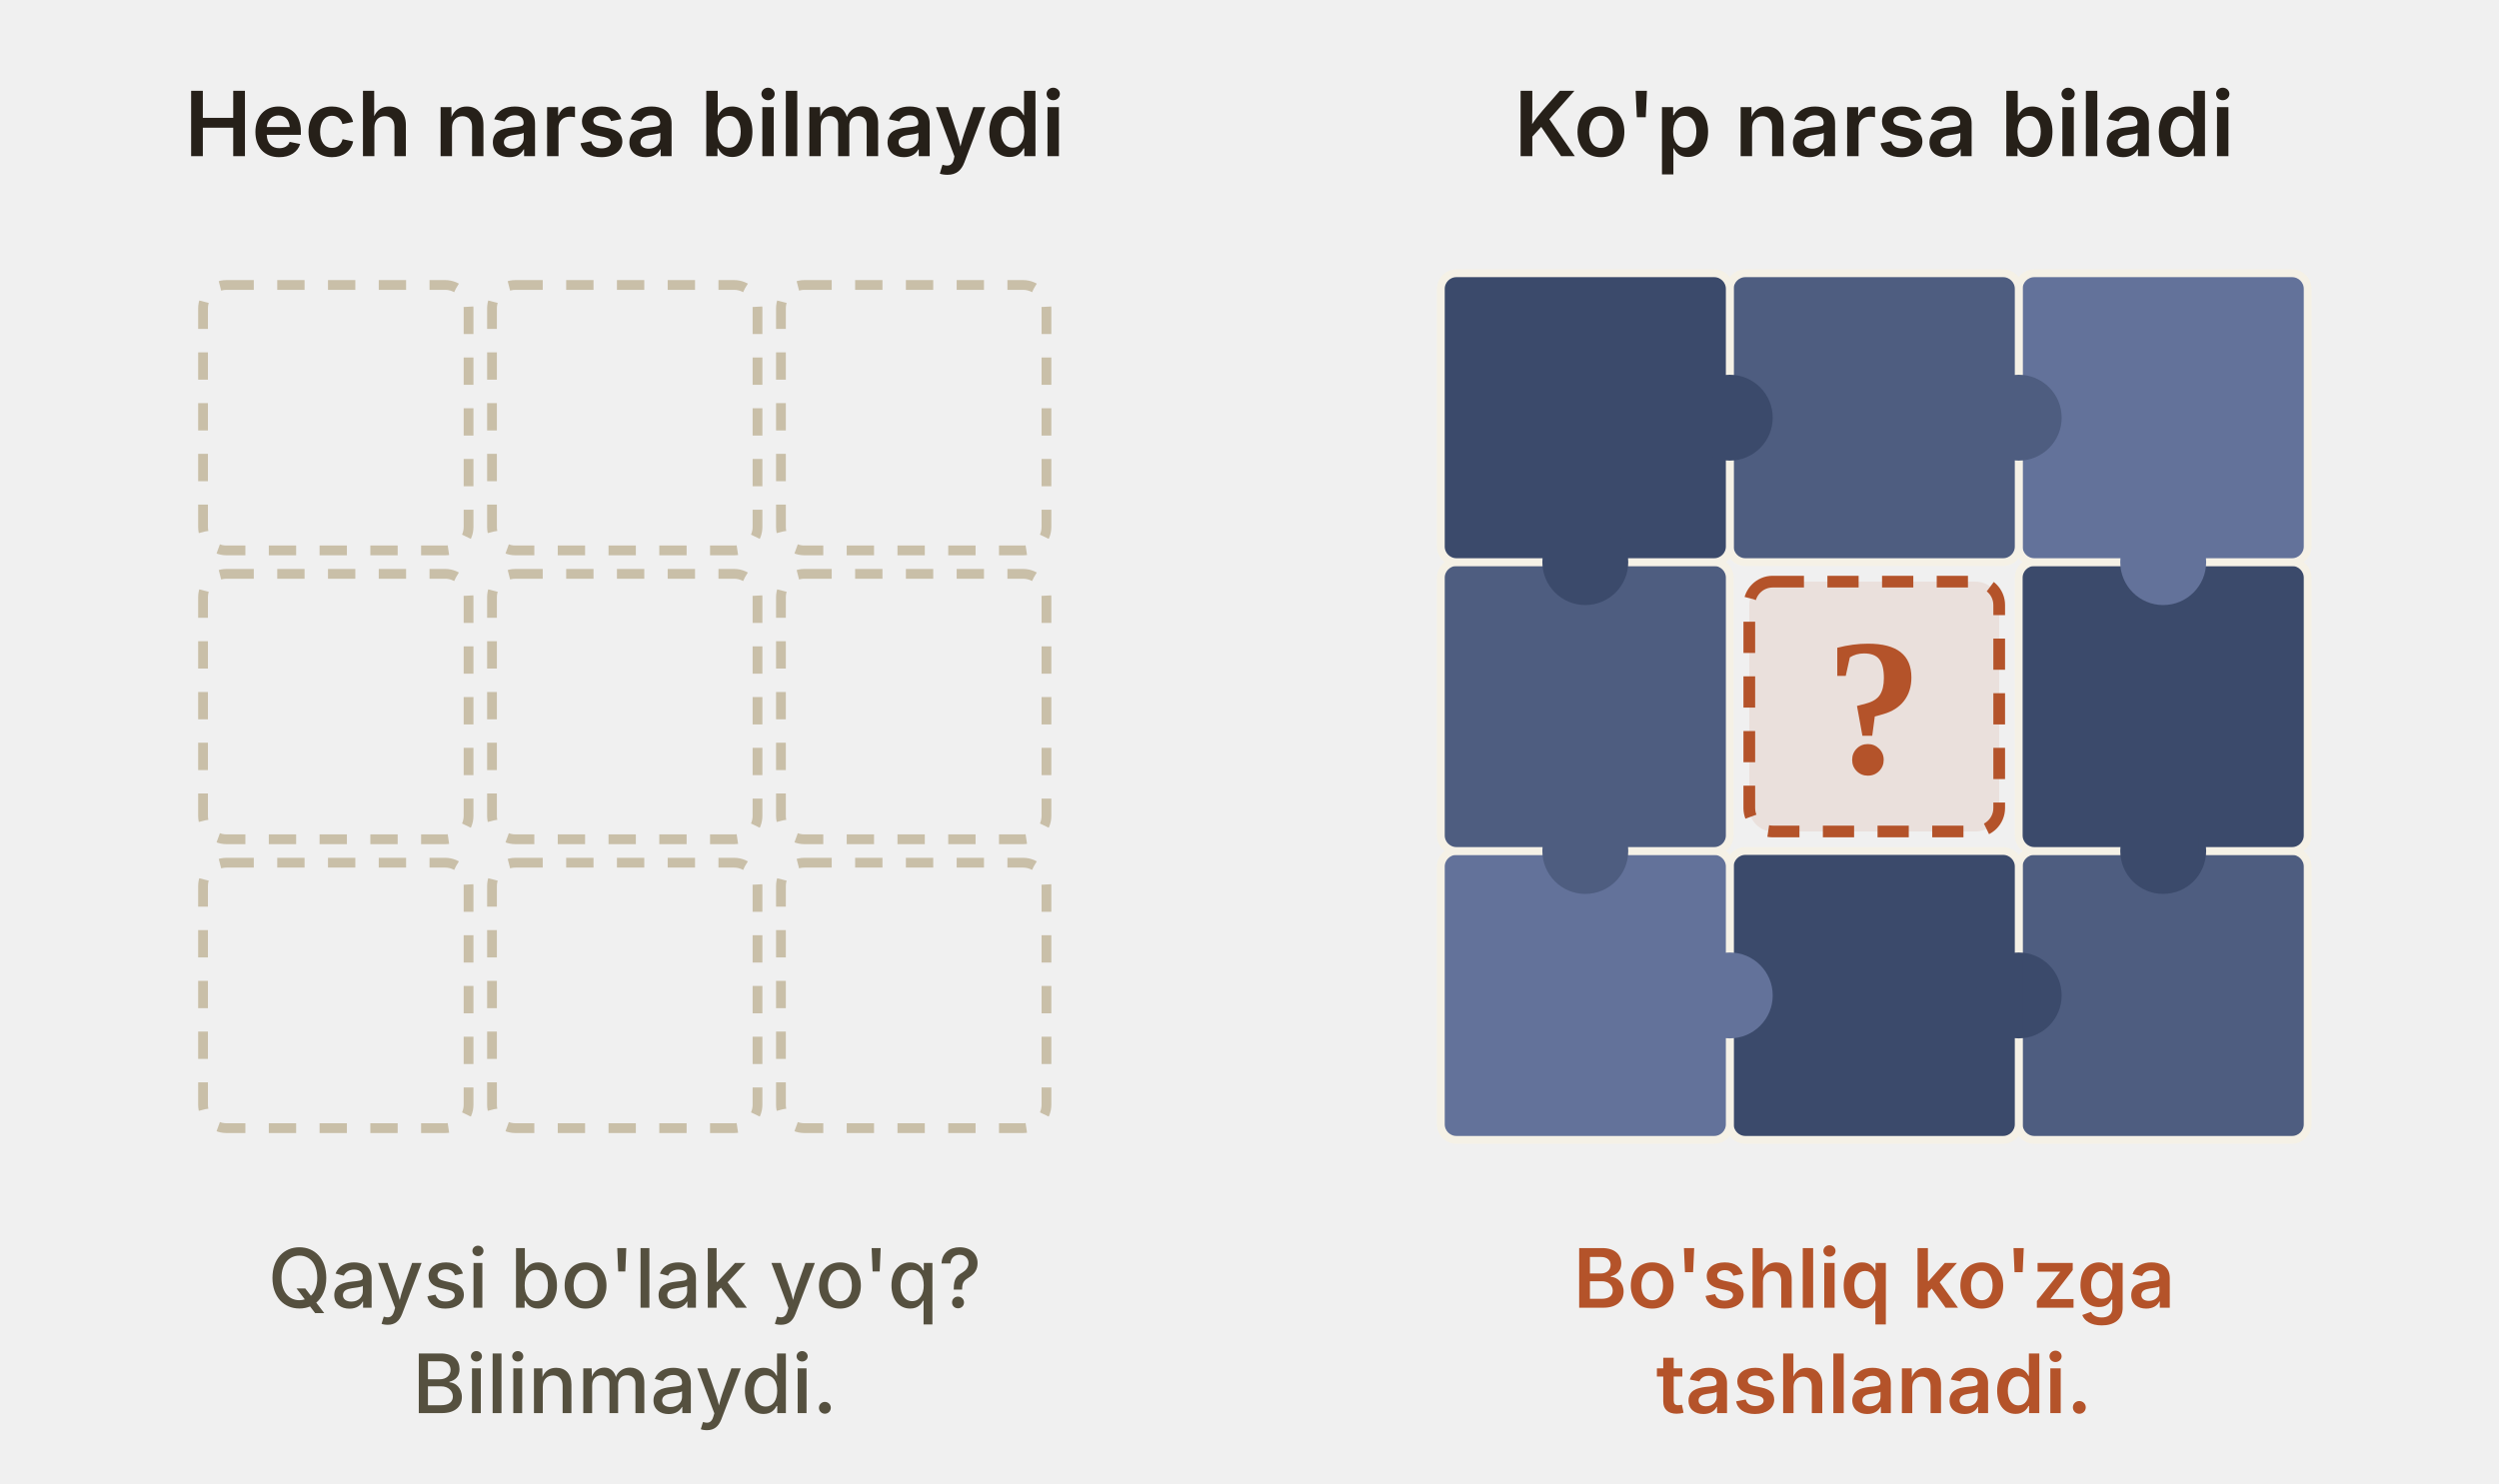
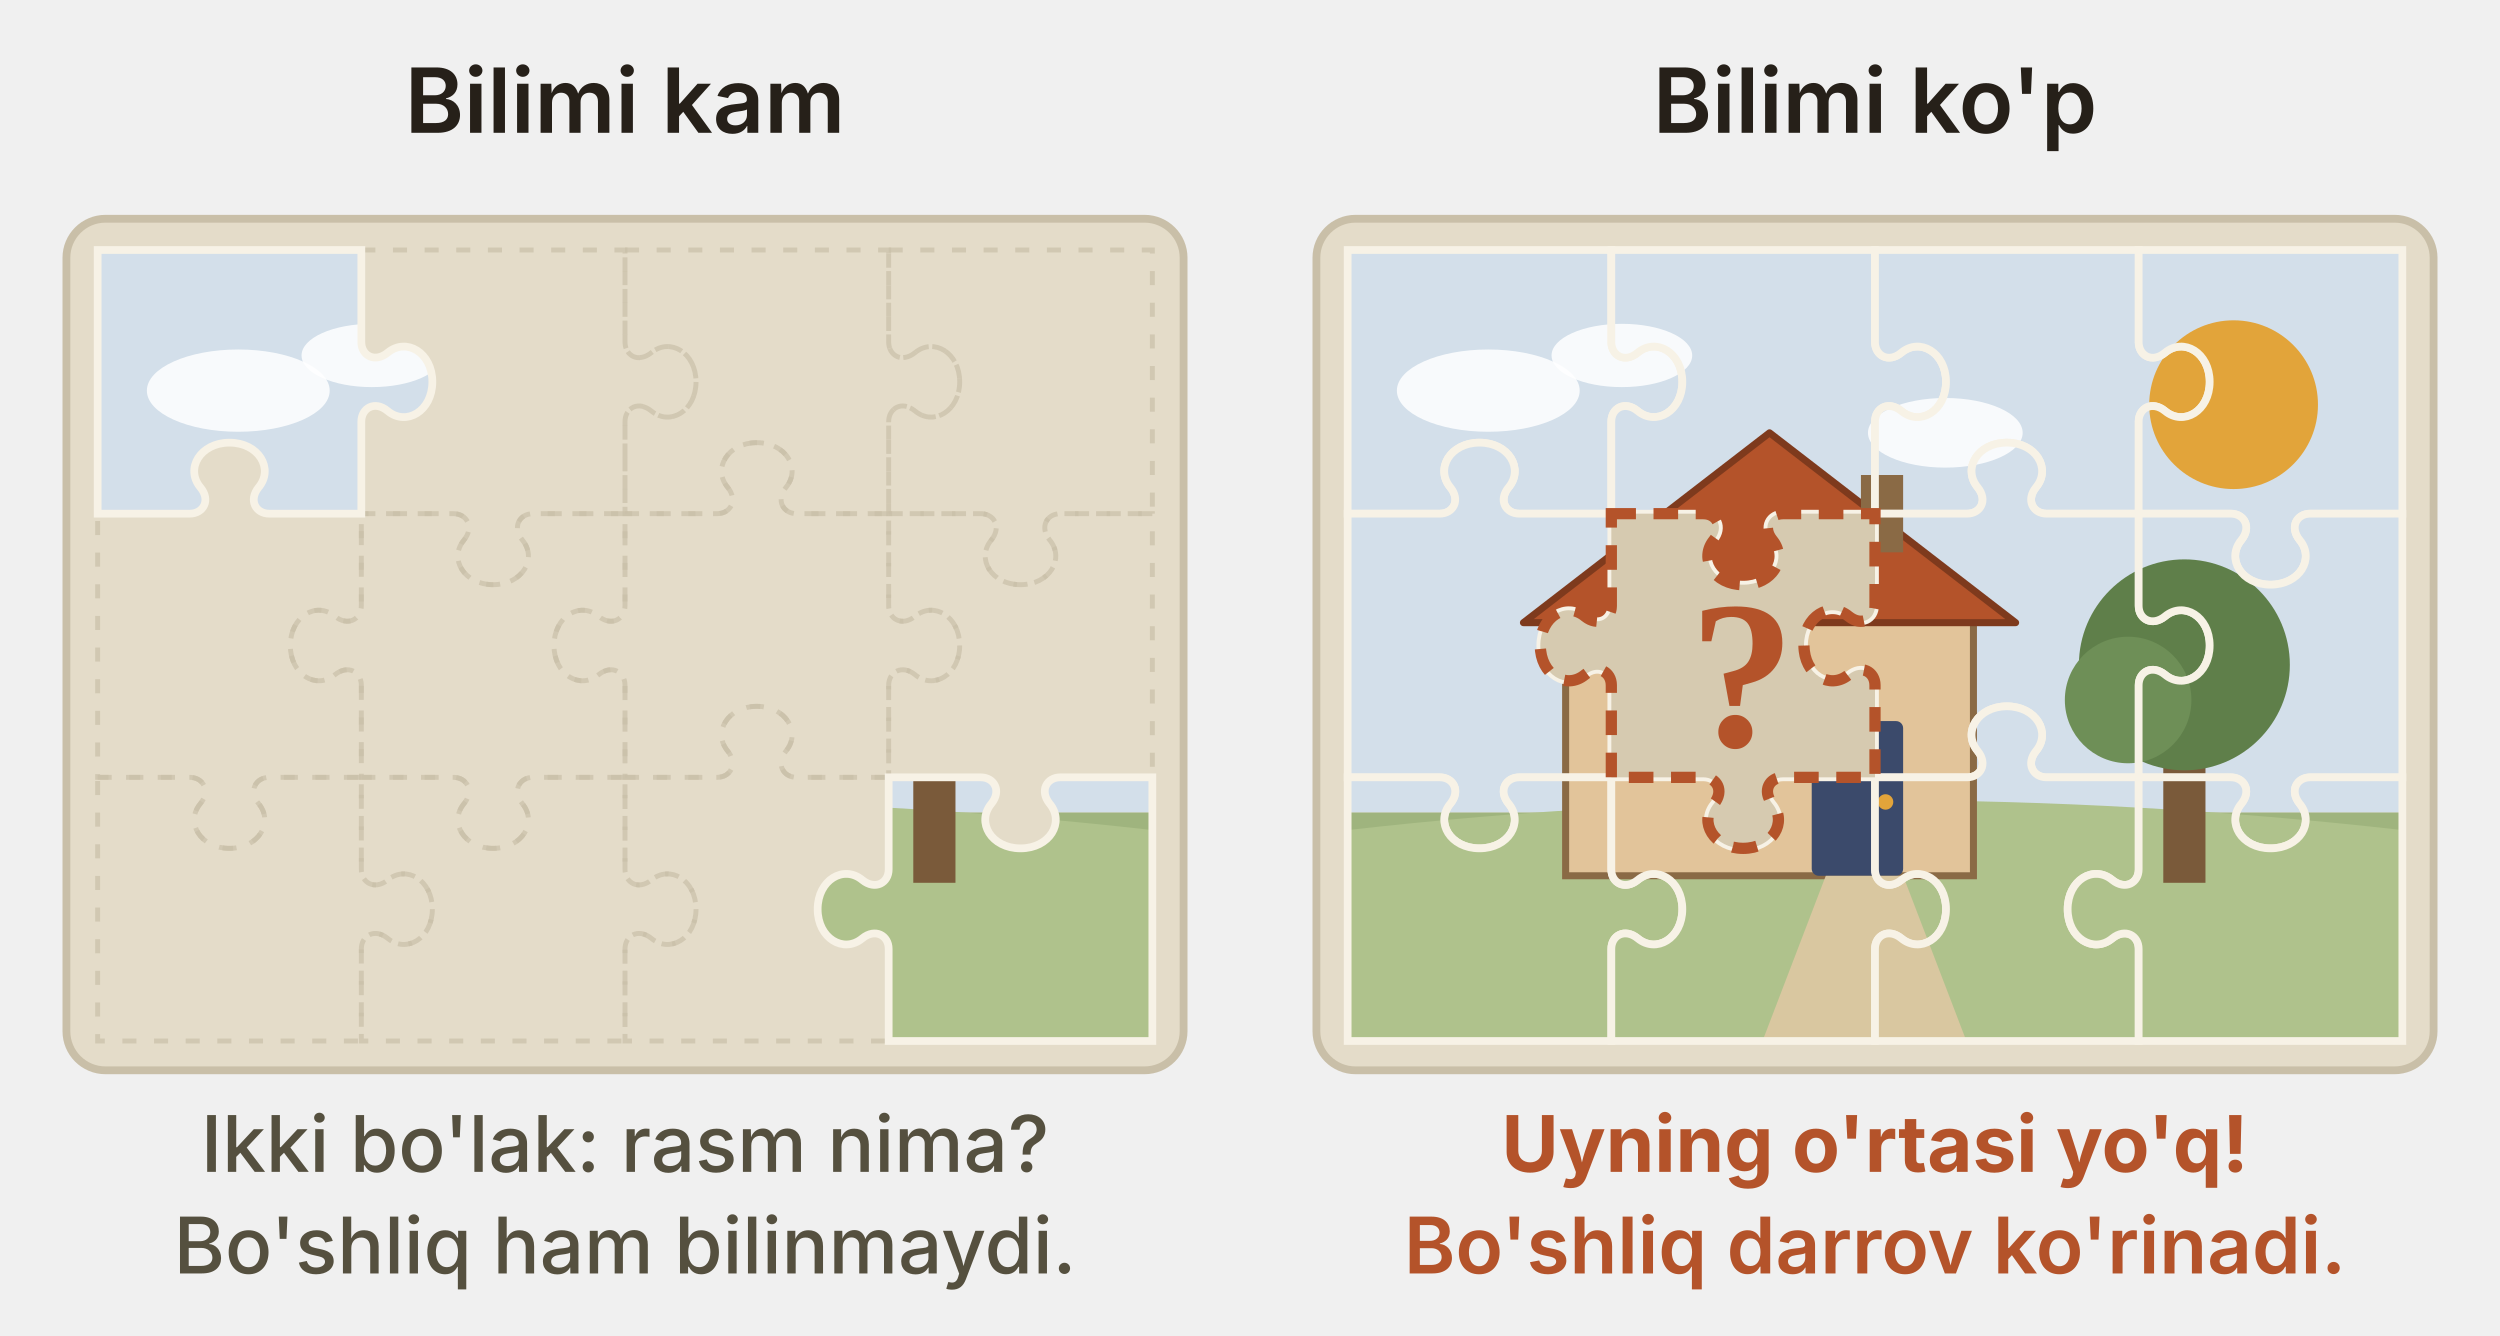
- <svg xmlns="http://www.w3.org/2000/svg" viewBox="0 0 640 380" width="640" height="380" role="img" aria-label="Jumboq: bo'sh taxta va bitta bo'lagi yetishmayotgan taxta">
-   <text x="160" y="40" font-family="Inter, system-ui, -apple-system, 'Segoe UI', sans-serif" font-size="23" font-weight="600" fill="#262019" text-anchor="middle">Hech narsa bilmaydi</text>
-   <text x="480" y="40" font-family="Inter, system-ui, -apple-system, 'Segoe UI', sans-serif" font-size="23" font-weight="600" fill="#262019" text-anchor="middle">Ko'p narsa biladi</text>
-   <rect x="52" y="73" width="68" height="68" rx="6" fill="none" stroke="#C9BFA8" stroke-width="2.5" stroke-dasharray="7 6" />
-   <rect x="126" y="73" width="68" height="68" rx="6" fill="none" stroke="#C9BFA8" stroke-width="2.5" stroke-dasharray="7 6" />
-   <rect x="200" y="73" width="68" height="68" rx="6" fill="none" stroke="#C9BFA8" stroke-width="2.5" stroke-dasharray="7 6" />
-   <rect x="52" y="147" width="68" height="68" rx="6" fill="none" stroke="#C9BFA8" stroke-width="2.5" stroke-dasharray="7 6" />
-   <rect x="126" y="147" width="68" height="68" rx="6" fill="none" stroke="#C9BFA8" stroke-width="2.5" stroke-dasharray="7 6" />
-   <rect x="200" y="147" width="68" height="68" rx="6" fill="none" stroke="#C9BFA8" stroke-width="2.5" stroke-dasharray="7 6" />
-   <rect x="52" y="221" width="68" height="68" rx="6" fill="none" stroke="#C9BFA8" stroke-width="2.5" stroke-dasharray="7 6" />
-   <rect x="126" y="221" width="68" height="68" rx="6" fill="none" stroke="#C9BFA8" stroke-width="2.5" stroke-dasharray="7 6" />
-   <rect x="200" y="221" width="68" height="68" rx="6" fill="none" stroke="#C9BFA8" stroke-width="2.5" stroke-dasharray="7 6" />
-   <text x="160" y="335" font-family="Inter, system-ui, -apple-system, 'Segoe UI', sans-serif" font-size="21" font-weight="500" fill="#55503F" text-anchor="middle">Qaysi bo'lak yo'q?</text>
-   <text x="160" y="362" font-family="Inter, system-ui, -apple-system, 'Segoe UI', sans-serif" font-size="21" font-weight="500" fill="#55503F" text-anchor="middle">Bilinmaydi.</text>
-   <g class="pop" style="transition-delay:0.56s">
-     <rect x="517" y="218" width="74" height="74" rx="4" fill="#4E5D80" stroke="#F5F1E6" stroke-width="2" />
-   </g>
-   <g class="pop" style="transition-delay:0.48s">
-     <rect x="443" y="218" width="74" height="74" rx="4" fill="#3B4A6B" stroke="#F5F1E6" stroke-width="2" />
-     <circle cx="517" cy="255.0" r="11" fill="#3B4A6B" />
-     <rect x="513" y="246.0" width="5" height="18" fill="#3B4A6B" />
-   </g>
-   <g class="pop" style="transition-delay:0.40s">
-     <rect x="369" y="218" width="74" height="74" rx="4" fill="#63729A" stroke="#F5F1E6" stroke-width="2" />
-     <circle cx="443" cy="255.0" r="11" fill="#63729A" />
-     <rect x="439" y="246.0" width="5" height="18" fill="#63729A" />
-   </g>
-   <g class="pop" style="transition-delay:0.32s">
-     <rect x="517" y="144" width="74" height="74" rx="4" fill="#3B4A6B" stroke="#F5F1E6" stroke-width="2" />
-     <circle cx="554.0" cy="218" r="11" fill="#3B4A6B" />
-     <rect x="545.0" y="214" width="18" height="5" fill="#3B4A6B" />
-   </g>
-   <g class="pop" style="transition-delay:0.24s">
-     <rect x="369" y="144" width="74" height="74" rx="4" fill="#4E5D80" stroke="#F5F1E6" stroke-width="2" />
-     <circle cx="406.0" cy="218" r="11" fill="#4E5D80" />
-     <rect x="397.0" y="214" width="18" height="5" fill="#4E5D80" />
-   </g>
-   <g class="pop" style="transition-delay:0.16s">
-     <rect x="517" y="70" width="74" height="74" rx="4" fill="#63729A" stroke="#F5F1E6" stroke-width="2" />
-     <circle cx="554.0" cy="144" r="11" fill="#63729A" />
-     <rect x="545.0" y="140" width="18" height="5" fill="#63729A" />
-   </g>
-   <g class="pop" style="transition-delay:0.08s">
-     <rect x="443" y="70" width="74" height="74" rx="4" fill="#4E5D80" stroke="#F5F1E6" stroke-width="2" />
-     <circle cx="517" cy="107.0" r="11" fill="#4E5D80" />
-     <rect x="513" y="98.0" width="5" height="18" fill="#4E5D80" />
-   </g>
-   <g class="pop" style="transition-delay:0.00s">
-     <rect x="369" y="70" width="74" height="74" rx="4" fill="#3B4A6B" stroke="#F5F1E6" stroke-width="2" />
-     <circle cx="443" cy="107.0" r="11" fill="#3B4A6B" />
-     <rect x="439" y="98.0" width="5" height="18" fill="#3B4A6B" />
-     <circle cx="406.0" cy="144" r="11" fill="#3B4A6B" />
-     <rect x="397.0" y="140" width="18" height="5" fill="#3B4A6B" />
-   </g>
-   <g class="pop" style="transition-delay:0.94s">
-     <g class="pulse">
-       <rect x="448" y="149" width="64" height="64" rx="6" fill="#B4532A" fill-opacity="0.10" stroke="#B4532A" stroke-width="3" stroke-dasharray="8 6" />
-       <text x="480.0" y="198.0" font-family="Fraunces, Georgia, 'Times New Roman', serif" font-size="50" font-weight="700" fill="#B4532A" text-anchor="middle">?</text>
+ <svg xmlns="http://www.w3.org/2000/svg" viewBox="0 0 640 342" width="640" height="342" role="img" aria-label="Jumboq: ikki bo'lakli taxta va o'rtasi yetishmayotgan uycha rasmi">
+   <defs>
+     <g id="i8jscene">
+       <rect x="0" y="0" width="300" height="160" fill="#D3DFEA" />
+       <circle cx="252" cy="44" r="24" fill="#E2A43A" />
+       <ellipse cx="40" cy="40" rx="26" ry="11.7" fill="#FFFFFF" fill-opacity="0.85" />
+       <ellipse cx="78" cy="30" rx="20" ry="9.0" fill="#FFFFFF" fill-opacity="0.85" />
+       <ellipse cx="170" cy="52" rx="22" ry="9.9" fill="#FFFFFF" fill-opacity="0.85" />
+       <rect x="0" y="160" width="300" height="65" fill="#9FB47E" />
+       <path d="M0,165 Q150,148 300,165 L300,225 L0,225 Z" fill="#AFC28C" />
+       <rect x="62" y="104" width="116" height="74" fill="#E2C49A" stroke="#8A6A45" stroke-width="2" />
+       <path d="M50,106 L120,52 L190,106 Z" fill="#B4532A" stroke="#7E3A1D" stroke-width="2" stroke-linejoin="round" />
+       <rect x="84" y="118" width="26" height="24" fill="#F7F1E3" stroke="#8A6A45" stroke-width="2" />
+       <path d="M97,118 L97,142 M84,130 L110,130" stroke="#8A6A45" stroke-width="2" />
+       <rect x="132" y="134" width="26" height="44" rx="2" fill="#3B4A6B" />
+       <circle cx="153" cy="157" r="2.2" fill="#E2A43A" />
+       <rect x="146" y="64" width="12" height="22" fill="#8A6A45" />
+       <rect x="232" y="128" width="12" height="52" fill="#7A5A3A" />
+       <circle cx="238" cy="118" r="30" fill="#5F7F4A" />
+       <circle cx="222" cy="128" r="18" fill="#6E8F57" />
+       <path d="M136,178 L158,178 L176,225 L118,225 Z" fill="#D9C7A0" />
+     </g>
+     <clipPath id="i8jp00">
+       <path d="M0,0 L75.0,0.0 L75.0,26.2 C75.0,30.0 78.8,32.2 82.5,29.2 C87.8,24.8 95.2,29.2 95.2,37.5 C95.2,45.8 87.8,50.2 82.5,45.8 C78.8,42.7 75.0,45.0 75.0,48.8 L75.0,75.0 L48.8,75.0 C45.0,75.0 42.8,71.2 45.8,67.5 C50.2,62.2 45.8,54.8 37.5,54.8 C29.2,54.8 24.8,62.2 29.2,67.5 C32.3,71.2 30.0,75.0 26.2,75.0 L0.0,75.0 L0.0,0.0 Z" />
+     </clipPath>
+     <clipPath id="i8jp01">
+       <path d="M75,0 L150.0,0.0 L150.0,26.2 C150.0,30.0 153.8,32.2 157.5,29.2 C162.8,24.8 170.2,29.2 170.2,37.5 C170.2,45.8 162.8,50.2 157.5,45.8 C153.8,42.7 150.0,45.0 150.0,48.8 L150.0,75.0 L123.8,75.0 C120.0,75.0 117.8,78.8 120.8,82.5 C125.2,87.8 120.8,95.2 112.5,95.2 C104.2,95.2 99.8,87.8 104.2,82.5 C107.2,78.8 105.0,75.0 101.2,75.0 L75.0,75.0 L75.0,48.8 C75.0,45.0 78.8,42.8 82.5,45.8 C87.8,50.2 95.2,45.8 95.2,37.5 C95.2,29.2 87.8,24.8 82.5,29.2 C78.8,32.3 75.0,30.0 75.0,26.2 L75.0,0.0 Z" />
+     </clipPath>
+     <clipPath id="i8jp02">
+       <path d="M150,0 L225.0,0.0 L225.0,26.2 C225.0,30.0 228.8,32.2 232.5,29.2 C237.8,24.8 245.2,29.2 245.2,37.5 C245.2,45.8 237.8,50.2 232.5,45.8 C228.8,42.7 225.0,45.0 225.0,48.8 L225.0,75.0 L198.8,75.0 C195.0,75.0 192.8,71.2 195.8,67.5 C200.2,62.2 195.8,54.8 187.5,54.8 C179.2,54.8 174.8,62.2 179.2,67.5 C182.2,71.2 180.0,75.0 176.2,75.0 L150.0,75.0 L150.0,48.8 C150.0,45.0 153.8,42.8 157.5,45.8 C162.8,50.2 170.2,45.8 170.2,37.5 C170.2,29.2 162.8,24.8 157.5,29.2 C153.8,32.3 150.0,30.0 150.0,26.2 L150.0,0.0 Z" />
+     </clipPath>
+     <clipPath id="i8jp03">
+       <path d="M225,0 L300.0,0.0 L300.0,75.0 L273.8,75.0 C270.0,75.0 267.8,78.8 270.8,82.5 C275.2,87.8 270.8,95.2 262.5,95.2 C254.2,95.2 249.8,87.8 254.2,82.5 C257.2,78.8 255.0,75.0 251.2,75.0 L225.0,75.0 L225.0,48.8 C225.0,45.0 228.8,42.8 232.5,45.8 C237.8,50.2 245.2,45.8 245.2,37.5 C245.2,29.2 237.8,24.8 232.5,29.2 C228.8,32.3 225.0,30.0 225.0,26.2 L225.0,0.0 Z" />
+     </clipPath>
+     <clipPath id="i8jp10">
+       <path d="M0,75 L26.2,75.0 C30.0,75.0 32.2,71.2 29.2,67.5 C24.8,62.2 29.2,54.8 37.5,54.8 C45.8,54.8 50.2,62.2 45.8,67.5 C42.7,71.2 45.0,75.0 48.8,75.0 L75.0,75.0 L75.0,101.2 C75.0,105.0 71.2,107.2 67.5,104.2 C62.2,99.8 54.8,104.2 54.8,112.5 C54.8,120.8 62.2,125.2 67.5,120.8 C71.2,117.8 75.0,120.0 75.0,123.8 L75.0,150.0 L48.8,150.0 C45.0,150.0 42.8,153.8 45.8,157.5 C50.2,162.8 45.8,170.2 37.5,170.2 C29.2,170.2 24.8,162.8 29.2,157.5 C32.3,153.8 30.0,150.0 26.2,150.0 L0.0,150.0 L0.0,75.0 Z" />
+     </clipPath>
+     <clipPath id="i8jp11">
+       <path d="M75,75 L101.2,75.0 C105.0,75.0 107.2,78.8 104.2,82.5 C99.8,87.8 104.2,95.2 112.5,95.2 C120.8,95.2 125.2,87.8 120.8,82.5 C117.8,78.8 120.0,75.0 123.8,75.0 L150.0,75.0 L150.0,101.2 C150.0,105.0 146.2,107.2 142.5,104.2 C137.2,99.8 129.8,104.2 129.8,112.5 C129.8,120.8 137.2,125.2 142.5,120.8 C146.2,117.8 150.0,120.0 150.0,123.8 L150.0,150.0 L123.8,150.0 C120.0,150.0 117.8,153.8 120.8,157.5 C125.2,162.8 120.8,170.2 112.5,170.2 C104.2,170.2 99.8,162.8 104.2,157.5 C107.2,153.8 105.0,150.0 101.2,150.0 L75.0,150.0 L75.0,123.8 C75.0,120.0 71.2,117.8 67.5,120.8 C62.2,125.2 54.8,120.8 54.8,112.5 C54.8,104.2 62.2,99.8 67.5,104.2 C71.2,107.2 75.0,105.0 75.0,101.2 L75.0,75.0 Z" />
+     </clipPath>
+     <clipPath id="i8jp12">
+       <path d="M150,75 L176.2,75.0 C180.0,75.0 182.2,71.2 179.2,67.5 C174.8,62.2 179.2,54.8 187.5,54.8 C195.8,54.8 200.2,62.2 195.8,67.5 C192.8,71.2 195.0,75.0 198.8,75.0 L225.0,75.0 L225.0,101.2 C225.0,105.0 228.8,107.2 232.5,104.2 C237.8,99.8 245.2,104.2 245.2,112.5 C245.2,120.8 237.8,125.2 232.5,120.8 C228.8,117.8 225.0,120.0 225.0,123.8 L225.0,150.0 L198.8,150.0 C195.0,150.0 192.8,146.2 195.8,142.5 C200.2,137.2 195.8,129.8 187.5,129.8 C179.2,129.8 174.8,137.2 179.2,142.5 C182.2,146.2 180.0,150.0 176.2,150.0 L150.0,150.0 L150.0,123.8 C150.0,120.0 146.2,117.8 142.5,120.8 C137.2,125.2 129.8,120.8 129.8,112.5 C129.8,104.2 137.2,99.8 142.5,104.2 C146.2,107.2 150.0,105.0 150.0,101.2 L150.0,75.0 Z" />
+     </clipPath>
+     <clipPath id="i8jp13">
+       <path d="M225,75 L251.2,75.0 C255.0,75.0 257.2,78.8 254.2,82.5 C249.8,87.8 254.2,95.2 262.5,95.2 C270.8,95.2 275.2,87.8 270.8,82.5 C267.8,78.8 270.0,75.0 273.8,75.0 L300.0,75.0 L300.0,150.0 L273.8,150.0 C270.0,150.0 267.8,153.8 270.8,157.5 C275.2,162.8 270.8,170.2 262.5,170.2 C254.2,170.2 249.8,162.8 254.2,157.5 C257.2,153.8 255.0,150.0 251.2,150.0 L225.0,150.0 L225.0,123.8 C225.0,120.0 228.8,117.8 232.5,120.8 C237.8,125.2 245.2,120.8 245.2,112.5 C245.2,104.2 237.8,99.8 232.5,104.2 C228.8,107.2 225.0,105.0 225.0,101.2 L225.0,75.0 Z" />
+     </clipPath>
+     <clipPath id="i8jp20">
+       <path d="M0,150 L26.2,150.0 C30.0,150.0 32.2,153.8 29.2,157.5 C24.8,162.8 29.2,170.2 37.5,170.2 C45.8,170.2 50.2,162.8 45.8,157.5 C42.7,153.8 45.0,150.0 48.8,150.0 L75.0,150.0 L75.0,176.2 C75.0,180.0 78.8,182.2 82.5,179.2 C87.8,174.8 95.2,179.2 95.2,187.5 C95.2,195.8 87.8,200.2 82.5,195.8 C78.8,192.8 75.0,195.0 75.0,198.8 L75.0,225.0 L0.0,225.0 L0.0,150.0 Z" />
+     </clipPath>
+     <clipPath id="i8jp21">
+       <path d="M75,150 L101.2,150.0 C105.0,150.0 107.2,153.8 104.2,157.5 C99.8,162.8 104.2,170.2 112.5,170.2 C120.8,170.2 125.2,162.8 120.8,157.5 C117.8,153.8 120.0,150.0 123.8,150.0 L150.0,150.0 L150.0,176.2 C150.0,180.0 153.8,182.2 157.5,179.2 C162.8,174.8 170.2,179.2 170.2,187.5 C170.2,195.8 162.8,200.2 157.5,195.8 C153.8,192.8 150.0,195.0 150.0,198.8 L150.0,225.0 L75.0,225.0 L75.0,198.8 C75.0,195.0 78.8,192.8 82.5,195.8 C87.8,200.2 95.2,195.8 95.2,187.5 C95.2,179.2 87.8,174.8 82.5,179.2 C78.8,182.2 75.0,180.0 75.0,176.2 L75.0,150.0 Z" />
+     </clipPath>
+     <clipPath id="i8jp22">
+       <path d="M150,150 L176.2,150.0 C180.0,150.0 182.2,146.2 179.2,142.5 C174.8,137.2 179.2,129.8 187.5,129.8 C195.8,129.8 200.2,137.2 195.8,142.5 C192.8,146.2 195.0,150.0 198.8,150.0 L225.0,150.0 L225.0,176.2 C225.0,180.0 221.2,182.2 217.5,179.2 C212.2,174.8 204.8,179.2 204.8,187.5 C204.8,195.8 212.2,200.2 217.5,195.8 C221.2,192.8 225.0,195.0 225.0,198.8 L225.0,225.0 L150.0,225.0 L150.0,198.8 C150.0,195.0 153.8,192.8 157.5,195.8 C162.8,200.2 170.2,195.8 170.2,187.5 C170.2,179.2 162.8,174.8 157.5,179.2 C153.8,182.2 150.0,180.0 150.0,176.2 L150.0,150.0 Z" />
+     </clipPath>
+     <clipPath id="i8jp23">
+       <path d="M225,150 L251.2,150.0 C255.0,150.0 257.2,153.8 254.2,157.5 C249.8,162.8 254.2,170.2 262.5,170.2 C270.8,170.2 275.2,162.8 270.8,157.5 C267.8,153.8 270.0,150.0 273.8,150.0 L300.0,150.0 L300.0,225.0 L225.0,225.0 L225.0,198.8 C225.0,195.0 221.2,192.8 217.5,195.8 C212.2,200.2 204.8,195.8 204.8,187.5 C204.8,179.2 212.2,174.8 217.5,179.2 C221.2,182.2 225.0,180.0 225.0,176.2 L225.0,150.0 Z" />
+     </clipPath>
+   </defs>
+   <text x="160" y="34" font-family="Inter, system-ui, -apple-system, 'Segoe UI', sans-serif" font-size="23" font-weight="600" fill="#262019" text-anchor="middle">Bilimi kam</text>
+   <text x="480" y="34" font-family="Inter, system-ui, -apple-system, 'Segoe UI', sans-serif" font-size="23" font-weight="600" fill="#262019" text-anchor="middle">Bilimi ko'p</text>
+   <rect x="17.0" y="56" width="286" height="218" rx="10" fill="#E4DCC9" stroke="#C9BFA8" stroke-width="2" />
+   <path transform="translate(25.0,64) scale(0.9)" d="M0,0 L75.0,0.0 L75.0,26.2 C75.0,30.0 78.8,32.2 82.5,29.2 C87.8,24.8 95.2,29.2 95.2,37.5 C95.2,45.8 87.8,50.2 82.5,45.8 C78.8,42.7 75.0,45.0 75.0,48.8 L75.0,75.0 L48.8,75.0 C45.0,75.0 42.8,71.2 45.8,67.5 C50.2,62.2 45.8,54.8 37.5,54.8 C29.2,54.8 24.8,62.2 29.2,67.5 C32.3,71.2 30.0,75.0 26.2,75.0 L0.0,75.0 L0.0,0.0 Z" fill="none" stroke="#C9BFA8" stroke-width="1.4" stroke-dasharray="4 5" stroke-opacity="0.7" />
+   <path transform="translate(25.0,64) scale(0.9)" d="M75,0 L150.0,0.0 L150.0,26.2 C150.0,30.0 153.8,32.2 157.5,29.2 C162.8,24.8 170.2,29.2 170.2,37.5 C170.2,45.8 162.8,50.2 157.5,45.8 C153.8,42.7 150.0,45.0 150.0,48.8 L150.0,75.0 L123.8,75.0 C120.0,75.0 117.8,78.8 120.8,82.5 C125.2,87.8 120.8,95.2 112.5,95.2 C104.2,95.2 99.8,87.8 104.2,82.5 C107.2,78.8 105.0,75.0 101.2,75.0 L75.0,75.0 L75.0,48.8 C75.0,45.0 78.8,42.8 82.5,45.8 C87.8,50.2 95.2,45.8 95.2,37.5 C95.2,29.2 87.8,24.8 82.5,29.2 C78.8,32.3 75.0,30.0 75.0,26.2 L75.0,0.0 Z" fill="none" stroke="#C9BFA8" stroke-width="1.4" stroke-dasharray="4 5" stroke-opacity="0.7" />
+   <path transform="translate(25.0,64) scale(0.9)" d="M150,0 L225.0,0.0 L225.0,26.2 C225.0,30.0 228.8,32.2 232.5,29.2 C237.8,24.8 245.2,29.2 245.2,37.5 C245.2,45.8 237.8,50.2 232.5,45.8 C228.8,42.7 225.0,45.0 225.0,48.8 L225.0,75.0 L198.8,75.0 C195.0,75.0 192.8,71.2 195.8,67.5 C200.2,62.2 195.8,54.8 187.5,54.8 C179.2,54.8 174.8,62.2 179.2,67.5 C182.2,71.2 180.0,75.0 176.2,75.0 L150.0,75.0 L150.0,48.8 C150.0,45.0 153.8,42.8 157.5,45.8 C162.8,50.2 170.2,45.8 170.2,37.5 C170.2,29.2 162.8,24.8 157.5,29.2 C153.8,32.3 150.0,30.0 150.0,26.2 L150.0,0.0 Z" fill="none" stroke="#C9BFA8" stroke-width="1.4" stroke-dasharray="4 5" stroke-opacity="0.7" />
+   <path transform="translate(25.0,64) scale(0.9)" d="M225,0 L300.0,0.0 L300.0,75.0 L273.8,75.0 C270.0,75.0 267.8,78.8 270.8,82.5 C275.2,87.8 270.8,95.2 262.5,95.2 C254.2,95.2 249.8,87.8 254.2,82.5 C257.2,78.8 255.0,75.0 251.2,75.0 L225.0,75.0 L225.0,48.8 C225.0,45.0 228.8,42.8 232.5,45.8 C237.8,50.2 245.2,45.8 245.2,37.5 C245.2,29.2 237.8,24.8 232.5,29.2 C228.8,32.3 225.0,30.0 225.0,26.2 L225.0,0.0 Z" fill="none" stroke="#C9BFA8" stroke-width="1.4" stroke-dasharray="4 5" stroke-opacity="0.7" />
+   <path transform="translate(25.0,64) scale(0.9)" d="M0,75 L26.2,75.0 C30.0,75.0 32.2,71.2 29.2,67.5 C24.8,62.2 29.2,54.8 37.5,54.8 C45.8,54.8 50.2,62.2 45.8,67.5 C42.7,71.2 45.0,75.0 48.8,75.0 L75.0,75.0 L75.0,101.2 C75.0,105.0 71.2,107.2 67.5,104.2 C62.2,99.8 54.8,104.2 54.8,112.5 C54.8,120.8 62.2,125.2 67.5,120.8 C71.2,117.8 75.0,120.0 75.0,123.8 L75.0,150.0 L48.8,150.0 C45.0,150.0 42.8,153.8 45.8,157.5 C50.2,162.8 45.8,170.2 37.5,170.2 C29.2,170.2 24.8,162.8 29.2,157.5 C32.3,153.8 30.0,150.0 26.2,150.0 L0.0,150.0 L0.0,75.0 Z" fill="none" stroke="#C9BFA8" stroke-width="1.4" stroke-dasharray="4 5" stroke-opacity="0.7" />
+   <path transform="translate(25.0,64) scale(0.9)" d="M75,75 L101.2,75.0 C105.0,75.0 107.2,78.8 104.2,82.5 C99.8,87.8 104.2,95.2 112.5,95.2 C120.8,95.2 125.2,87.8 120.8,82.5 C117.8,78.8 120.0,75.0 123.8,75.0 L150.0,75.0 L150.0,101.2 C150.0,105.0 146.2,107.2 142.5,104.2 C137.2,99.8 129.8,104.2 129.8,112.5 C129.8,120.8 137.2,125.2 142.5,120.8 C146.2,117.8 150.0,120.0 150.0,123.8 L150.0,150.0 L123.8,150.0 C120.0,150.0 117.8,153.8 120.8,157.5 C125.2,162.8 120.8,170.2 112.5,170.2 C104.2,170.2 99.8,162.8 104.2,157.5 C107.2,153.8 105.0,150.0 101.2,150.0 L75.0,150.0 L75.0,123.8 C75.0,120.0 71.2,117.8 67.5,120.8 C62.2,125.2 54.8,120.8 54.8,112.5 C54.8,104.2 62.2,99.8 67.5,104.2 C71.2,107.2 75.0,105.0 75.0,101.2 L75.0,75.0 Z" fill="none" stroke="#C9BFA8" stroke-width="1.4" stroke-dasharray="4 5" stroke-opacity="0.7" />
+   <path transform="translate(25.0,64) scale(0.9)" d="M150,75 L176.2,75.0 C180.0,75.0 182.2,71.2 179.2,67.5 C174.8,62.2 179.2,54.8 187.5,54.8 C195.8,54.8 200.2,62.2 195.8,67.5 C192.8,71.2 195.0,75.0 198.8,75.0 L225.0,75.0 L225.0,101.2 C225.0,105.0 228.8,107.2 232.5,104.2 C237.8,99.8 245.2,104.2 245.2,112.5 C245.2,120.8 237.8,125.2 232.5,120.8 C228.8,117.8 225.0,120.0 225.0,123.8 L225.0,150.0 L198.8,150.0 C195.0,150.0 192.8,146.2 195.8,142.5 C200.2,137.2 195.8,129.8 187.5,129.8 C179.2,129.8 174.8,137.2 179.2,142.5 C182.2,146.2 180.0,150.0 176.2,150.0 L150.0,150.0 L150.0,123.8 C150.0,120.0 146.2,117.8 142.5,120.8 C137.2,125.2 129.8,120.8 129.8,112.5 C129.8,104.2 137.2,99.8 142.5,104.2 C146.2,107.2 150.0,105.0 150.0,101.2 L150.0,75.0 Z" fill="none" stroke="#C9BFA8" stroke-width="1.4" stroke-dasharray="4 5" stroke-opacity="0.7" />
+   <path transform="translate(25.0,64) scale(0.9)" d="M225,75 L251.2,75.0 C255.0,75.0 257.2,78.8 254.2,82.5 C249.8,87.8 254.2,95.2 262.5,95.2 C270.8,95.2 275.2,87.8 270.8,82.5 C267.8,78.8 270.0,75.0 273.8,75.0 L300.0,75.0 L300.0,150.0 L273.8,150.0 C270.0,150.0 267.8,153.8 270.8,157.5 C275.2,162.8 270.8,170.2 262.5,170.2 C254.2,170.2 249.8,162.8 254.2,157.5 C257.2,153.8 255.0,150.0 251.2,150.0 L225.0,150.0 L225.0,123.8 C225.0,120.0 228.8,117.8 232.5,120.8 C237.8,125.2 245.2,120.8 245.2,112.5 C245.2,104.2 237.8,99.8 232.5,104.2 C228.8,107.2 225.0,105.0 225.0,101.2 L225.0,75.0 Z" fill="none" stroke="#C9BFA8" stroke-width="1.4" stroke-dasharray="4 5" stroke-opacity="0.7" />
+   <path transform="translate(25.0,64) scale(0.9)" d="M0,150 L26.2,150.0 C30.0,150.0 32.2,153.8 29.2,157.5 C24.8,162.8 29.2,170.2 37.5,170.2 C45.8,170.2 50.2,162.8 45.8,157.5 C42.7,153.8 45.0,150.0 48.8,150.0 L75.0,150.0 L75.0,176.2 C75.0,180.0 78.8,182.2 82.5,179.2 C87.8,174.8 95.2,179.2 95.2,187.5 C95.2,195.8 87.8,200.2 82.5,195.8 C78.8,192.8 75.0,195.0 75.0,198.8 L75.0,225.0 L0.0,225.0 L0.0,150.0 Z" fill="none" stroke="#C9BFA8" stroke-width="1.4" stroke-dasharray="4 5" stroke-opacity="0.7" />
+   <path transform="translate(25.0,64) scale(0.9)" d="M75,150 L101.2,150.0 C105.0,150.0 107.2,153.8 104.2,157.5 C99.8,162.8 104.2,170.2 112.5,170.2 C120.8,170.2 125.2,162.8 120.8,157.5 C117.8,153.8 120.0,150.0 123.8,150.0 L150.0,150.0 L150.0,176.2 C150.0,180.0 153.8,182.2 157.5,179.2 C162.8,174.8 170.2,179.2 170.2,187.5 C170.2,195.8 162.8,200.2 157.5,195.8 C153.8,192.8 150.0,195.0 150.0,198.8 L150.0,225.0 L75.0,225.0 L75.0,198.8 C75.0,195.0 78.8,192.8 82.5,195.8 C87.8,200.2 95.2,195.8 95.2,187.5 C95.2,179.2 87.8,174.8 82.5,179.2 C78.8,182.2 75.0,180.0 75.0,176.2 L75.0,150.0 Z" fill="none" stroke="#C9BFA8" stroke-width="1.4" stroke-dasharray="4 5" stroke-opacity="0.7" />
+   <path transform="translate(25.0,64) scale(0.9)" d="M150,150 L176.2,150.0 C180.0,150.0 182.2,146.2 179.2,142.5 C174.8,137.2 179.2,129.8 187.5,129.8 C195.8,129.8 200.2,137.2 195.8,142.5 C192.8,146.2 195.0,150.0 198.8,150.0 L225.0,150.0 L225.0,176.2 C225.0,180.0 221.2,182.2 217.5,179.2 C212.2,174.8 204.8,179.2 204.8,187.5 C204.8,195.8 212.2,200.2 217.5,195.8 C221.2,192.8 225.0,195.0 225.0,198.8 L225.0,225.0 L150.0,225.0 L150.0,198.8 C150.0,195.0 153.8,192.8 157.5,195.8 C162.8,200.2 170.2,195.8 170.2,187.5 C170.2,179.2 162.8,174.8 157.5,179.2 C153.8,182.2 150.0,180.0 150.0,176.2 L150.0,150.0 Z" fill="none" stroke="#C9BFA8" stroke-width="1.4" stroke-dasharray="4 5" stroke-opacity="0.7" />
+   <path transform="translate(25.0,64) scale(0.9)" d="M225,150 L251.2,150.0 C255.0,150.0 257.2,153.8 254.2,157.5 C249.8,162.8 254.2,170.2 262.5,170.2 C270.8,170.2 275.2,162.8 270.8,157.5 C267.8,153.8 270.0,150.0 273.8,150.0 L300.0,150.0 L300.0,225.0 L225.0,225.0 L225.0,198.8 C225.0,195.0 221.2,192.8 217.5,195.8 C212.2,200.2 204.8,195.8 204.8,187.5 C204.8,179.2 212.2,174.8 217.5,179.2 C221.2,182.2 225.0,180.0 225.0,176.2 L225.0,150.0 Z" fill="none" stroke="#C9BFA8" stroke-width="1.4" stroke-dasharray="4 5" stroke-opacity="0.7" />
+   <g class="pop" style="transition-delay:0.10s">
+     <g transform="translate(25.0,64) scale(0.9)">
+       <g clip-path="url(#i8jp00)">
+         <use href="#i8jscene" />
+       </g>
+       <path d="M0,0 L75.0,0.0 L75.0,26.2 C75.0,30.0 78.8,32.2 82.5,29.2 C87.8,24.8 95.2,29.2 95.2,37.5 C95.2,45.8 87.8,50.2 82.5,45.8 C78.8,42.7 75.0,45.0 75.0,48.8 L75.0,75.0 L48.8,75.0 C45.0,75.0 42.8,71.2 45.8,67.5 C50.2,62.2 45.8,54.8 37.5,54.8 C29.2,54.8 24.8,62.2 29.2,67.5 C32.3,71.2 30.0,75.0 26.2,75.0 L0.0,75.0 L0.0,0.0 Z" fill="none" stroke="#F7F2E6" stroke-width="2.2" />
    </g>
  </g>
-   <text x="480" y="335" font-family="Inter, system-ui, -apple-system, 'Segoe UI', sans-serif" font-size="21" font-weight="600" fill="#B4532A" text-anchor="middle">Bo'shliq ko'zga</text>
-   <text x="480" y="362" font-family="Inter, system-ui, -apple-system, 'Segoe UI', sans-serif" font-size="21" font-weight="600" fill="#B4532A" text-anchor="middle">tashlanadi.</text>
+   <g class="pop" style="transition-delay:0.25s">
+     <g transform="translate(25.0,64) scale(0.9)">
+       <g clip-path="url(#i8jp23)">
+         <use href="#i8jscene" />
+       </g>
+       <path d="M225,150 L251.2,150.0 C255.0,150.0 257.2,153.8 254.2,157.5 C249.8,162.8 254.2,170.2 262.5,170.2 C270.8,170.2 275.2,162.8 270.8,157.5 C267.8,153.8 270.0,150.0 273.8,150.0 L300.0,150.0 L300.0,225.0 L225.0,225.0 L225.0,198.8 C225.0,195.0 221.2,192.8 217.5,195.8 C212.2,200.2 204.8,195.8 204.8,187.5 C204.8,179.2 212.2,174.8 217.5,179.2 C221.2,182.2 225.0,180.0 225.0,176.2 L225.0,150.0 Z" fill="none" stroke="#F7F2E6" stroke-width="2.2" />
+     </g>
+   </g>
+   <text x="160" y="300" font-family="Inter, system-ui, -apple-system, 'Segoe UI', sans-serif" font-size="20" font-weight="500" fill="#55503F" text-anchor="middle">Ikki bo'lak: rasm nima?</text>
+   <text x="160" y="326" font-family="Inter, system-ui, -apple-system, 'Segoe UI', sans-serif" font-size="20" font-weight="500" fill="#55503F" text-anchor="middle">Bo'shliq ham bilinmaydi.</text>
+   <rect x="337.0" y="56" width="286" height="218" rx="10" fill="#E4DCC9" stroke="#C9BFA8" stroke-width="2" />
+   <g class="pop" style="transition-delay:0.00s">
+     <g transform="translate(345.0,64) scale(0.9)">
+       <g clip-path="url(#i8jp00)">
+         <use href="#i8jscene" />
+       </g>
+       <path d="M0,0 L75.0,0.0 L75.0,26.2 C75.0,30.0 78.8,32.2 82.5,29.2 C87.8,24.8 95.2,29.2 95.2,37.5 C95.2,45.8 87.8,50.2 82.5,45.8 C78.8,42.7 75.0,45.0 75.0,48.8 L75.0,75.0 L48.8,75.0 C45.0,75.0 42.8,71.2 45.8,67.5 C50.2,62.2 45.8,54.8 37.5,54.8 C29.2,54.8 24.8,62.2 29.2,67.5 C32.3,71.2 30.0,75.0 26.2,75.0 L0.0,75.0 L0.0,0.0 Z" fill="none" stroke="#F7F2E6" stroke-width="2.2" />
+     </g>
+   </g>
+   <g class="pop" style="transition-delay:0.07s">
+     <g transform="translate(345.0,64) scale(0.9)">
+       <g clip-path="url(#i8jp01)">
+         <use href="#i8jscene" />
+       </g>
+       <path d="M75,0 L150.0,0.0 L150.0,26.2 C150.0,30.0 153.8,32.2 157.5,29.2 C162.8,24.8 170.2,29.2 170.2,37.5 C170.2,45.8 162.8,50.2 157.5,45.8 C153.8,42.7 150.0,45.0 150.0,48.8 L150.0,75.0 L123.8,75.0 C120.0,75.0 117.8,78.8 120.8,82.5 C125.2,87.8 120.8,95.2 112.5,95.2 C104.2,95.2 99.8,87.8 104.2,82.5 C107.2,78.8 105.0,75.0 101.2,75.0 L75.0,75.0 L75.0,48.8 C75.0,45.0 78.8,42.8 82.5,45.8 C87.8,50.2 95.2,45.8 95.2,37.5 C95.2,29.2 87.8,24.8 82.5,29.2 C78.8,32.3 75.0,30.0 75.0,26.2 L75.0,0.0 Z" fill="none" stroke="#F7F2E6" stroke-width="2.2" />
+     </g>
+   </g>
+   <g class="pop" style="transition-delay:0.14s">
+     <g transform="translate(345.0,64) scale(0.9)">
+       <g clip-path="url(#i8jp02)">
+         <use href="#i8jscene" />
+       </g>
+       <path d="M150,0 L225.0,0.0 L225.0,26.2 C225.0,30.0 228.8,32.2 232.5,29.2 C237.8,24.8 245.2,29.2 245.2,37.5 C245.2,45.8 237.8,50.2 232.5,45.8 C228.8,42.7 225.0,45.0 225.0,48.8 L225.0,75.0 L198.8,75.0 C195.0,75.0 192.8,71.2 195.8,67.5 C200.2,62.2 195.8,54.8 187.5,54.8 C179.2,54.8 174.8,62.2 179.2,67.5 C182.2,71.2 180.0,75.0 176.2,75.0 L150.0,75.0 L150.0,48.8 C150.0,45.0 153.8,42.8 157.5,45.8 C162.8,50.2 170.2,45.8 170.2,37.5 C170.2,29.2 162.8,24.8 157.5,29.2 C153.8,32.3 150.0,30.0 150.0,26.2 L150.0,0.0 Z" fill="none" stroke="#F7F2E6" stroke-width="2.2" />
+     </g>
+   </g>
+   <g class="pop" style="transition-delay:0.21s">
+     <g transform="translate(345.0,64) scale(0.9)">
+       <g clip-path="url(#i8jp03)">
+         <use href="#i8jscene" />
+       </g>
+       <path d="M225,0 L300.0,0.0 L300.0,75.0 L273.8,75.0 C270.0,75.0 267.8,78.8 270.8,82.5 C275.2,87.8 270.8,95.2 262.5,95.2 C254.2,95.2 249.8,87.8 254.2,82.5 C257.2,78.8 255.0,75.0 251.2,75.0 L225.0,75.0 L225.0,48.8 C225.0,45.0 228.8,42.8 232.5,45.8 C237.8,50.2 245.2,45.8 245.2,37.5 C245.2,29.2 237.8,24.8 232.5,29.2 C228.8,32.3 225.0,30.0 225.0,26.2 L225.0,0.0 Z" fill="none" stroke="#F7F2E6" stroke-width="2.2" />
+     </g>
+   </g>
+   <g class="pop" style="transition-delay:0.28s">
+     <g transform="translate(345.0,64) scale(0.9)">
+       <g clip-path="url(#i8jp10)">
+         <use href="#i8jscene" />
+       </g>
+       <path d="M0,75 L26.2,75.0 C30.0,75.0 32.2,71.2 29.2,67.5 C24.8,62.2 29.2,54.8 37.5,54.8 C45.8,54.8 50.2,62.2 45.8,67.5 C42.7,71.2 45.0,75.0 48.8,75.0 L75.0,75.0 L75.0,101.2 C75.0,105.0 71.2,107.2 67.5,104.2 C62.2,99.8 54.8,104.2 54.8,112.5 C54.8,120.8 62.2,125.2 67.5,120.8 C71.2,117.8 75.0,120.0 75.0,123.8 L75.0,150.0 L48.8,150.0 C45.0,150.0 42.8,153.8 45.8,157.5 C50.2,162.8 45.8,170.2 37.5,170.2 C29.2,170.2 24.8,162.8 29.2,157.5 C32.3,153.8 30.0,150.0 26.2,150.0 L0.0,150.0 L0.0,75.0 Z" fill="none" stroke="#F7F2E6" stroke-width="2.2" />
+     </g>
+   </g>
+   <g class="pop" style="transition-delay:0.35s">
+     <g transform="translate(345.0,64) scale(0.9)">
+       <g clip-path="url(#i8jp12)">
+         <use href="#i8jscene" />
+       </g>
+       <path d="M150,75 L176.2,75.0 C180.0,75.0 182.2,71.2 179.2,67.5 C174.8,62.2 179.2,54.8 187.5,54.8 C195.8,54.8 200.2,62.2 195.8,67.5 C192.8,71.2 195.0,75.0 198.8,75.0 L225.0,75.0 L225.0,101.2 C225.0,105.0 228.8,107.2 232.5,104.2 C237.8,99.8 245.2,104.2 245.2,112.5 C245.2,120.8 237.8,125.2 232.5,120.8 C228.8,117.8 225.0,120.0 225.0,123.8 L225.0,150.0 L198.8,150.0 C195.0,150.0 192.8,146.2 195.8,142.5 C200.2,137.2 195.8,129.8 187.5,129.8 C179.2,129.8 174.8,137.2 179.2,142.5 C182.2,146.2 180.0,150.0 176.2,150.0 L150.0,150.0 L150.0,123.8 C150.0,120.0 146.2,117.8 142.5,120.8 C137.2,125.2 129.8,120.8 129.8,112.5 C129.8,104.2 137.2,99.8 142.5,104.2 C146.2,107.2 150.0,105.0 150.0,101.2 L150.0,75.0 Z" fill="none" stroke="#F7F2E6" stroke-width="2.2" />
+     </g>
+   </g>
+   <g class="pop" style="transition-delay:0.42s">
+     <g transform="translate(345.0,64) scale(0.9)">
+       <g clip-path="url(#i8jp13)">
+         <use href="#i8jscene" />
+       </g>
+       <path d="M225,75 L251.2,75.0 C255.0,75.0 257.2,78.8 254.2,82.5 C249.8,87.8 254.2,95.2 262.5,95.2 C270.8,95.2 275.2,87.8 270.8,82.5 C267.8,78.8 270.0,75.0 273.8,75.0 L300.0,75.0 L300.0,150.0 L273.8,150.0 C270.0,150.0 267.8,153.8 270.8,157.5 C275.2,162.8 270.8,170.2 262.5,170.2 C254.2,170.2 249.8,162.8 254.2,157.5 C257.2,153.8 255.0,150.0 251.2,150.0 L225.0,150.0 L225.0,123.8 C225.0,120.0 228.8,117.8 232.5,120.8 C237.8,125.2 245.2,120.8 245.2,112.5 C245.2,104.2 237.8,99.8 232.5,104.2 C228.8,107.2 225.0,105.0 225.0,101.2 L225.0,75.0 Z" fill="none" stroke="#F7F2E6" stroke-width="2.2" />
+     </g>
+   </g>
+   <g class="pop" style="transition-delay:0.49s">
+     <g transform="translate(345.0,64) scale(0.9)">
+       <g clip-path="url(#i8jp20)">
+         <use href="#i8jscene" />
+       </g>
+       <path d="M0,150 L26.2,150.0 C30.0,150.0 32.2,153.8 29.2,157.5 C24.8,162.8 29.2,170.2 37.5,170.2 C45.8,170.2 50.2,162.8 45.8,157.5 C42.7,153.8 45.0,150.0 48.8,150.0 L75.0,150.0 L75.0,176.2 C75.0,180.0 78.8,182.2 82.5,179.2 C87.8,174.8 95.2,179.2 95.2,187.5 C95.2,195.8 87.8,200.2 82.5,195.8 C78.8,192.8 75.0,195.0 75.0,198.8 L75.0,225.0 L0.0,225.0 L0.0,150.0 Z" fill="none" stroke="#F7F2E6" stroke-width="2.2" />
+     </g>
+   </g>
+   <g class="pop" style="transition-delay:0.56s">
+     <g transform="translate(345.0,64) scale(0.9)">
+       <g clip-path="url(#i8jp21)">
+         <use href="#i8jscene" />
+       </g>
+       <path d="M75,150 L101.2,150.0 C105.0,150.0 107.2,153.8 104.2,157.5 C99.8,162.8 104.2,170.2 112.5,170.2 C120.8,170.2 125.2,162.8 120.8,157.5 C117.8,153.8 120.0,150.0 123.8,150.0 L150.0,150.0 L150.0,176.2 C150.0,180.0 153.8,182.2 157.5,179.2 C162.8,174.8 170.2,179.2 170.2,187.5 C170.2,195.8 162.8,200.2 157.5,195.8 C153.8,192.8 150.0,195.0 150.0,198.8 L150.0,225.0 L75.0,225.0 L75.0,198.8 C75.0,195.0 78.8,192.8 82.5,195.8 C87.8,200.2 95.2,195.8 95.2,187.5 C95.2,179.2 87.8,174.8 82.5,179.2 C78.8,182.2 75.0,180.0 75.0,176.2 L75.0,150.0 Z" fill="none" stroke="#F7F2E6" stroke-width="2.2" />
+     </g>
+   </g>
+   <g class="pop" style="transition-delay:0.63s">
+     <g transform="translate(345.0,64) scale(0.9)">
+       <g clip-path="url(#i8jp22)">
+         <use href="#i8jscene" />
+       </g>
+       <path d="M150,150 L176.2,150.0 C180.0,150.0 182.2,146.2 179.2,142.5 C174.8,137.2 179.2,129.8 187.5,129.8 C195.8,129.8 200.2,137.2 195.8,142.5 C192.8,146.2 195.0,150.0 198.8,150.0 L225.0,150.0 L225.0,176.2 C225.0,180.0 221.2,182.2 217.5,179.2 C212.2,174.8 204.8,179.2 204.8,187.5 C204.8,195.8 212.2,200.2 217.5,195.8 C221.2,192.8 225.0,195.0 225.0,198.8 L225.0,225.0 L150.0,225.0 L150.0,198.8 C150.0,195.0 153.8,192.8 157.5,195.8 C162.8,200.2 170.2,195.8 170.2,187.5 C170.2,179.2 162.8,174.8 157.5,179.2 C153.8,182.2 150.0,180.0 150.0,176.2 L150.0,150.0 Z" fill="none" stroke="#F7F2E6" stroke-width="2.2" />
+     </g>
+   </g>
+   <g class="pop" style="transition-delay:0.70s">
+     <g transform="translate(345.0,64) scale(0.9)">
+       <g clip-path="url(#i8jp23)">
+         <use href="#i8jscene" />
+       </g>
+       <path d="M225,150 L251.2,150.0 C255.0,150.0 257.2,153.8 254.2,157.5 C249.8,162.8 254.2,170.2 262.5,170.2 C270.8,170.2 275.2,162.8 270.8,157.5 C267.8,153.8 270.0,150.0 273.8,150.0 L300.0,150.0 L300.0,225.0 L225.0,225.0 L225.0,198.8 C225.0,195.0 221.2,192.8 217.5,195.8 C212.2,200.2 204.8,195.8 204.8,187.5 C204.8,179.2 212.2,174.8 217.5,179.2 C221.2,182.2 225.0,180.0 225.0,176.2 L225.0,150.0 Z" fill="none" stroke="#F7F2E6" stroke-width="2.2" />
+     </g>
+   </g>
+   <g class="pop" style="transition-delay:1.07s">
+     <g class="pulse">
+       <path transform="translate(345.0,64) scale(0.9)" d="M75,75 L101.2,75.0 C105.0,75.0 107.2,78.8 104.2,82.5 C99.8,87.8 104.2,95.2 112.5,95.2 C120.8,95.2 125.2,87.8 120.8,82.5 C117.8,78.8 120.0,75.0 123.8,75.0 L150.0,75.0 L150.0,101.2 C150.0,105.0 146.2,107.2 142.5,104.2 C137.2,99.8 129.8,104.2 129.8,112.5 C129.8,120.8 137.2,125.2 142.5,120.8 C146.2,117.8 150.0,120.0 150.0,123.8 L150.0,150.0 L123.8,150.0 C120.0,150.0 117.8,153.8 120.8,157.5 C125.2,162.8 120.8,170.2 112.5,170.2 C104.2,170.2 99.8,162.8 104.2,157.5 C107.2,153.8 105.0,150.0 101.2,150.0 L75.0,150.0 L75.0,123.8 C75.0,120.0 71.2,117.8 67.5,120.8 C62.2,125.2 54.8,120.8 54.8,112.5 C54.8,104.2 62.2,99.8 67.5,104.2 C71.2,107.2 75.0,105.0 75.0,101.2 L75.0,75.0 Z" fill="#D6CAB0" stroke="#B4532A" stroke-width="3.2" stroke-dasharray="7 5" />
+       <text x="446" y="191" font-family="Fraunces, Georgia, 'Times New Roman', serif" font-size="54" font-weight="700" fill="#B4532A" text-anchor="middle">?</text>
+     </g>
+   </g>
+   <text x="480" y="300" font-family="Inter, system-ui, -apple-system, 'Segoe UI', sans-serif" font-size="20" font-weight="700" fill="#B4532A" text-anchor="middle">Uyning o'rtasi yo'q!</text>
+   <text x="480" y="326" font-family="Inter, system-ui, -apple-system, 'Segoe UI', sans-serif" font-size="20" font-weight="600" fill="#B4532A" text-anchor="middle">Bo'shliq darrov ko'rinadi.</text>
</svg>
